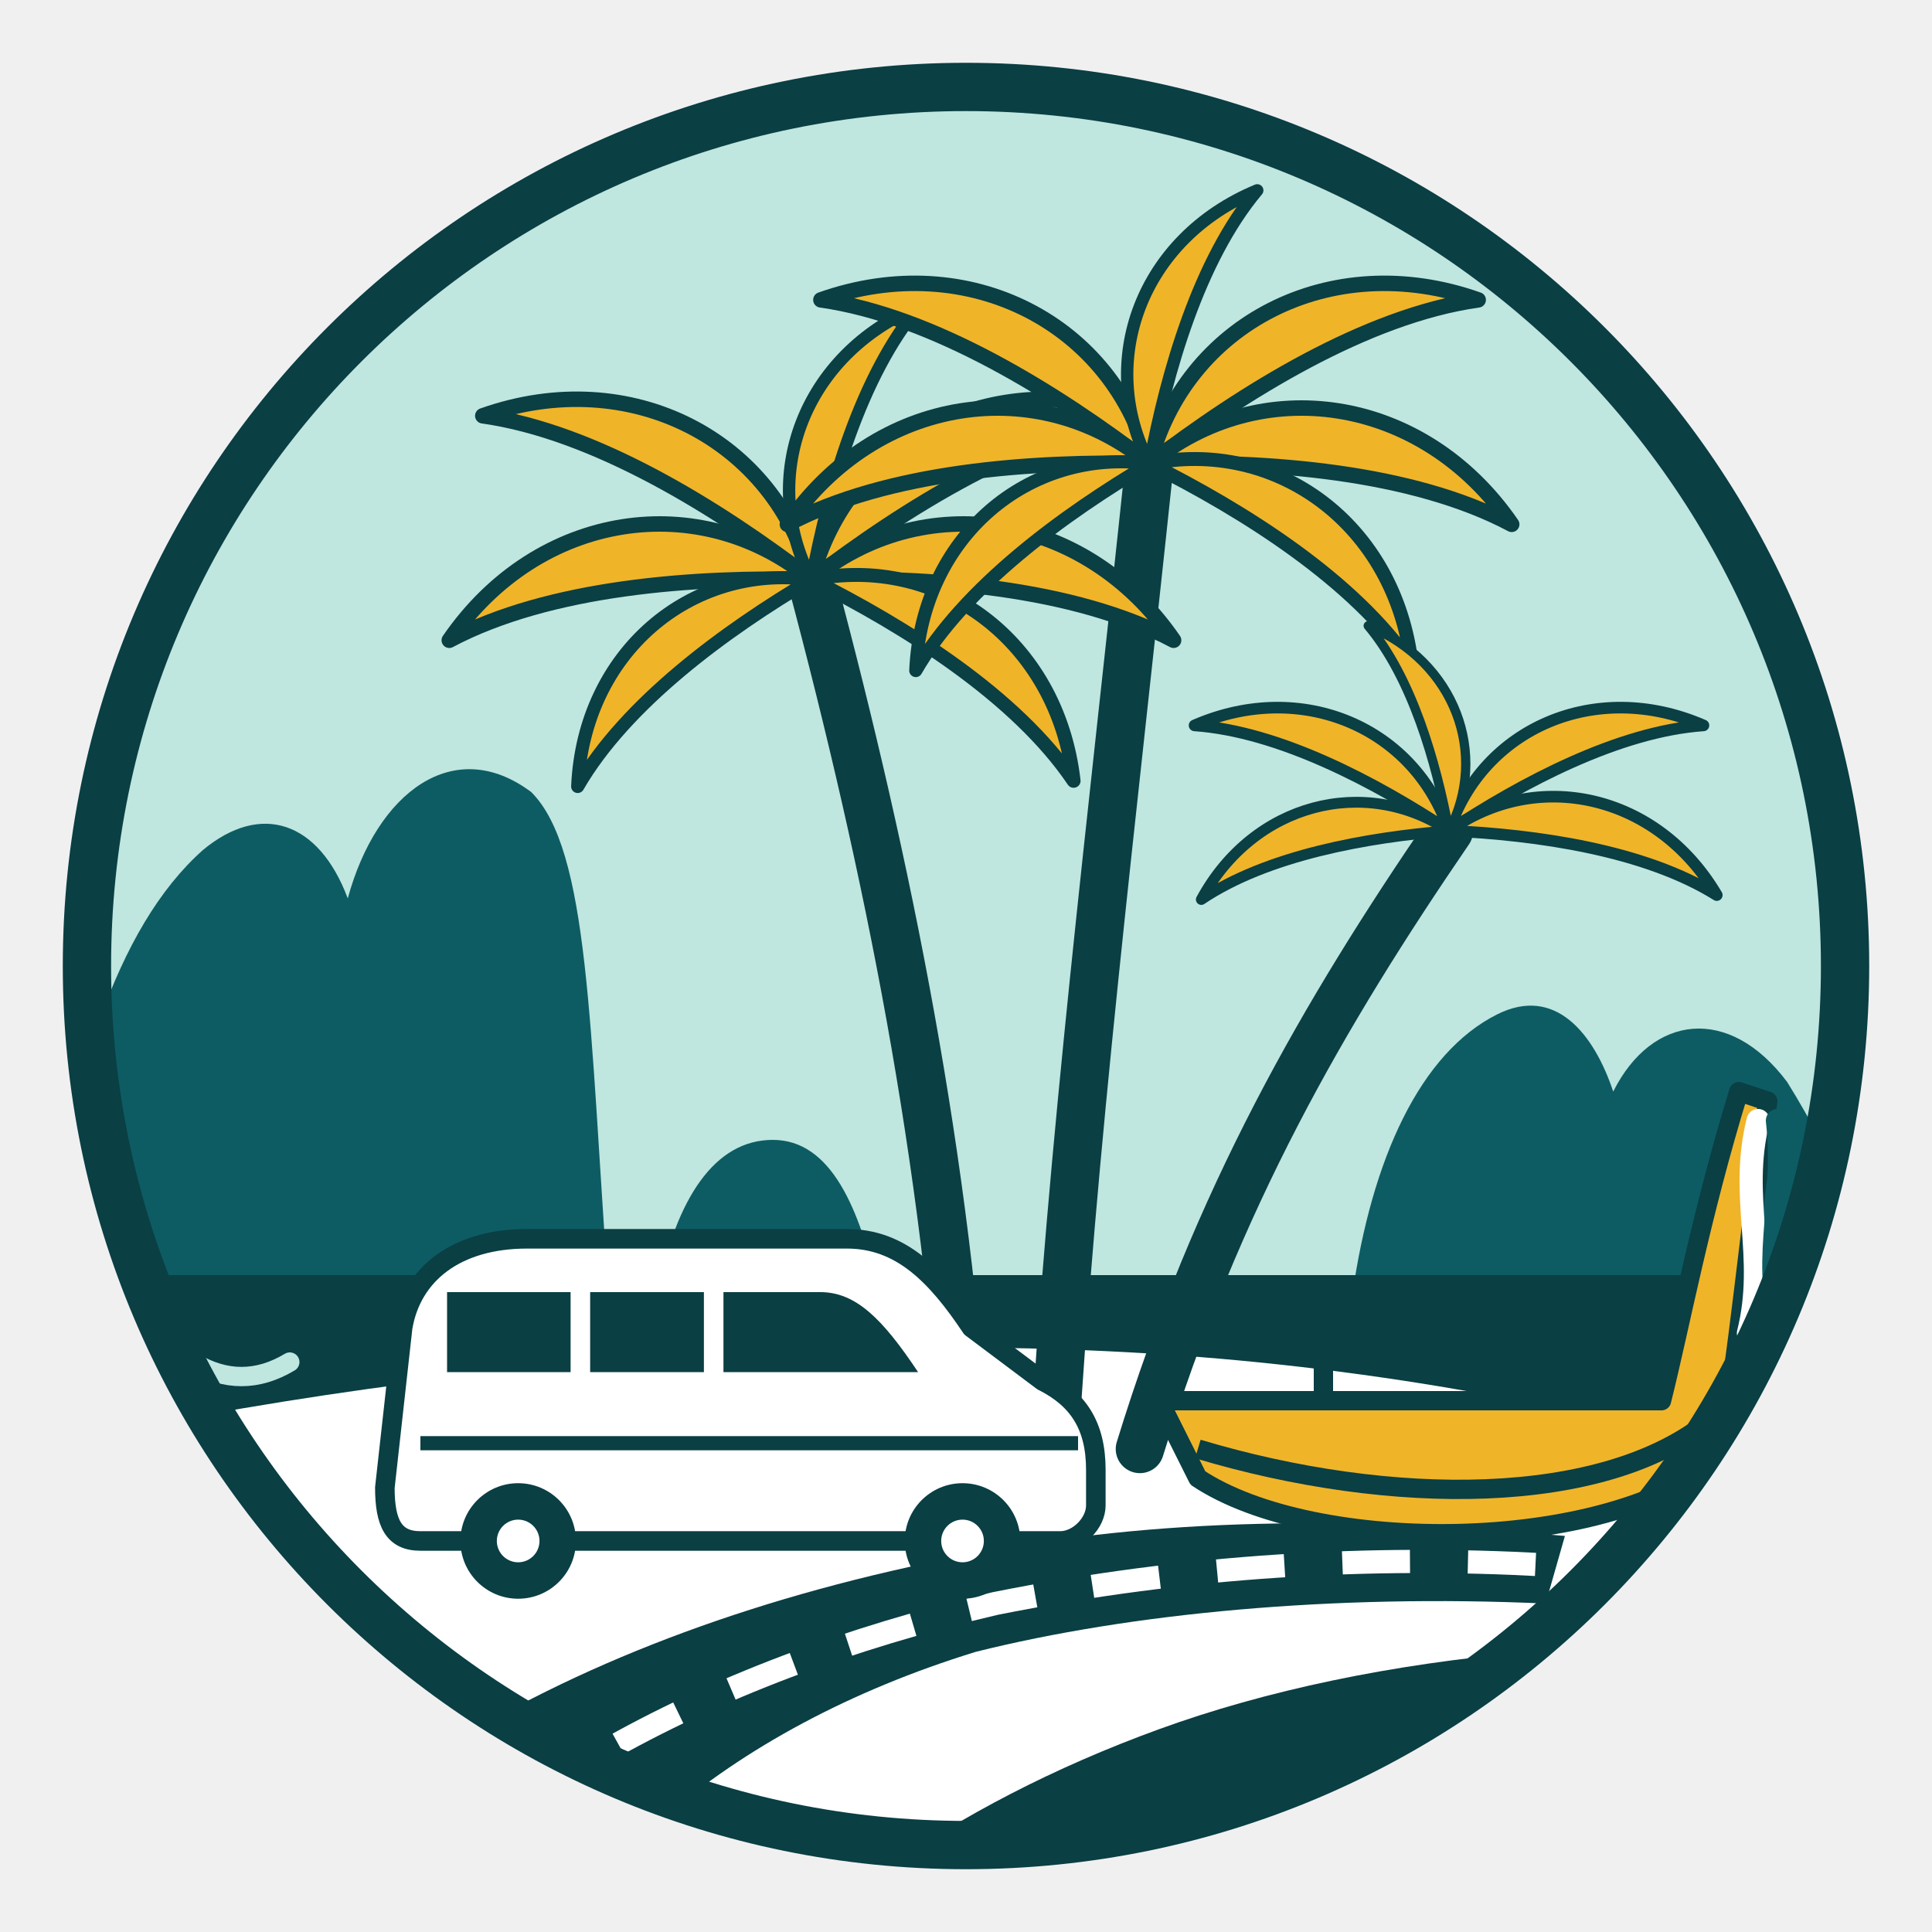
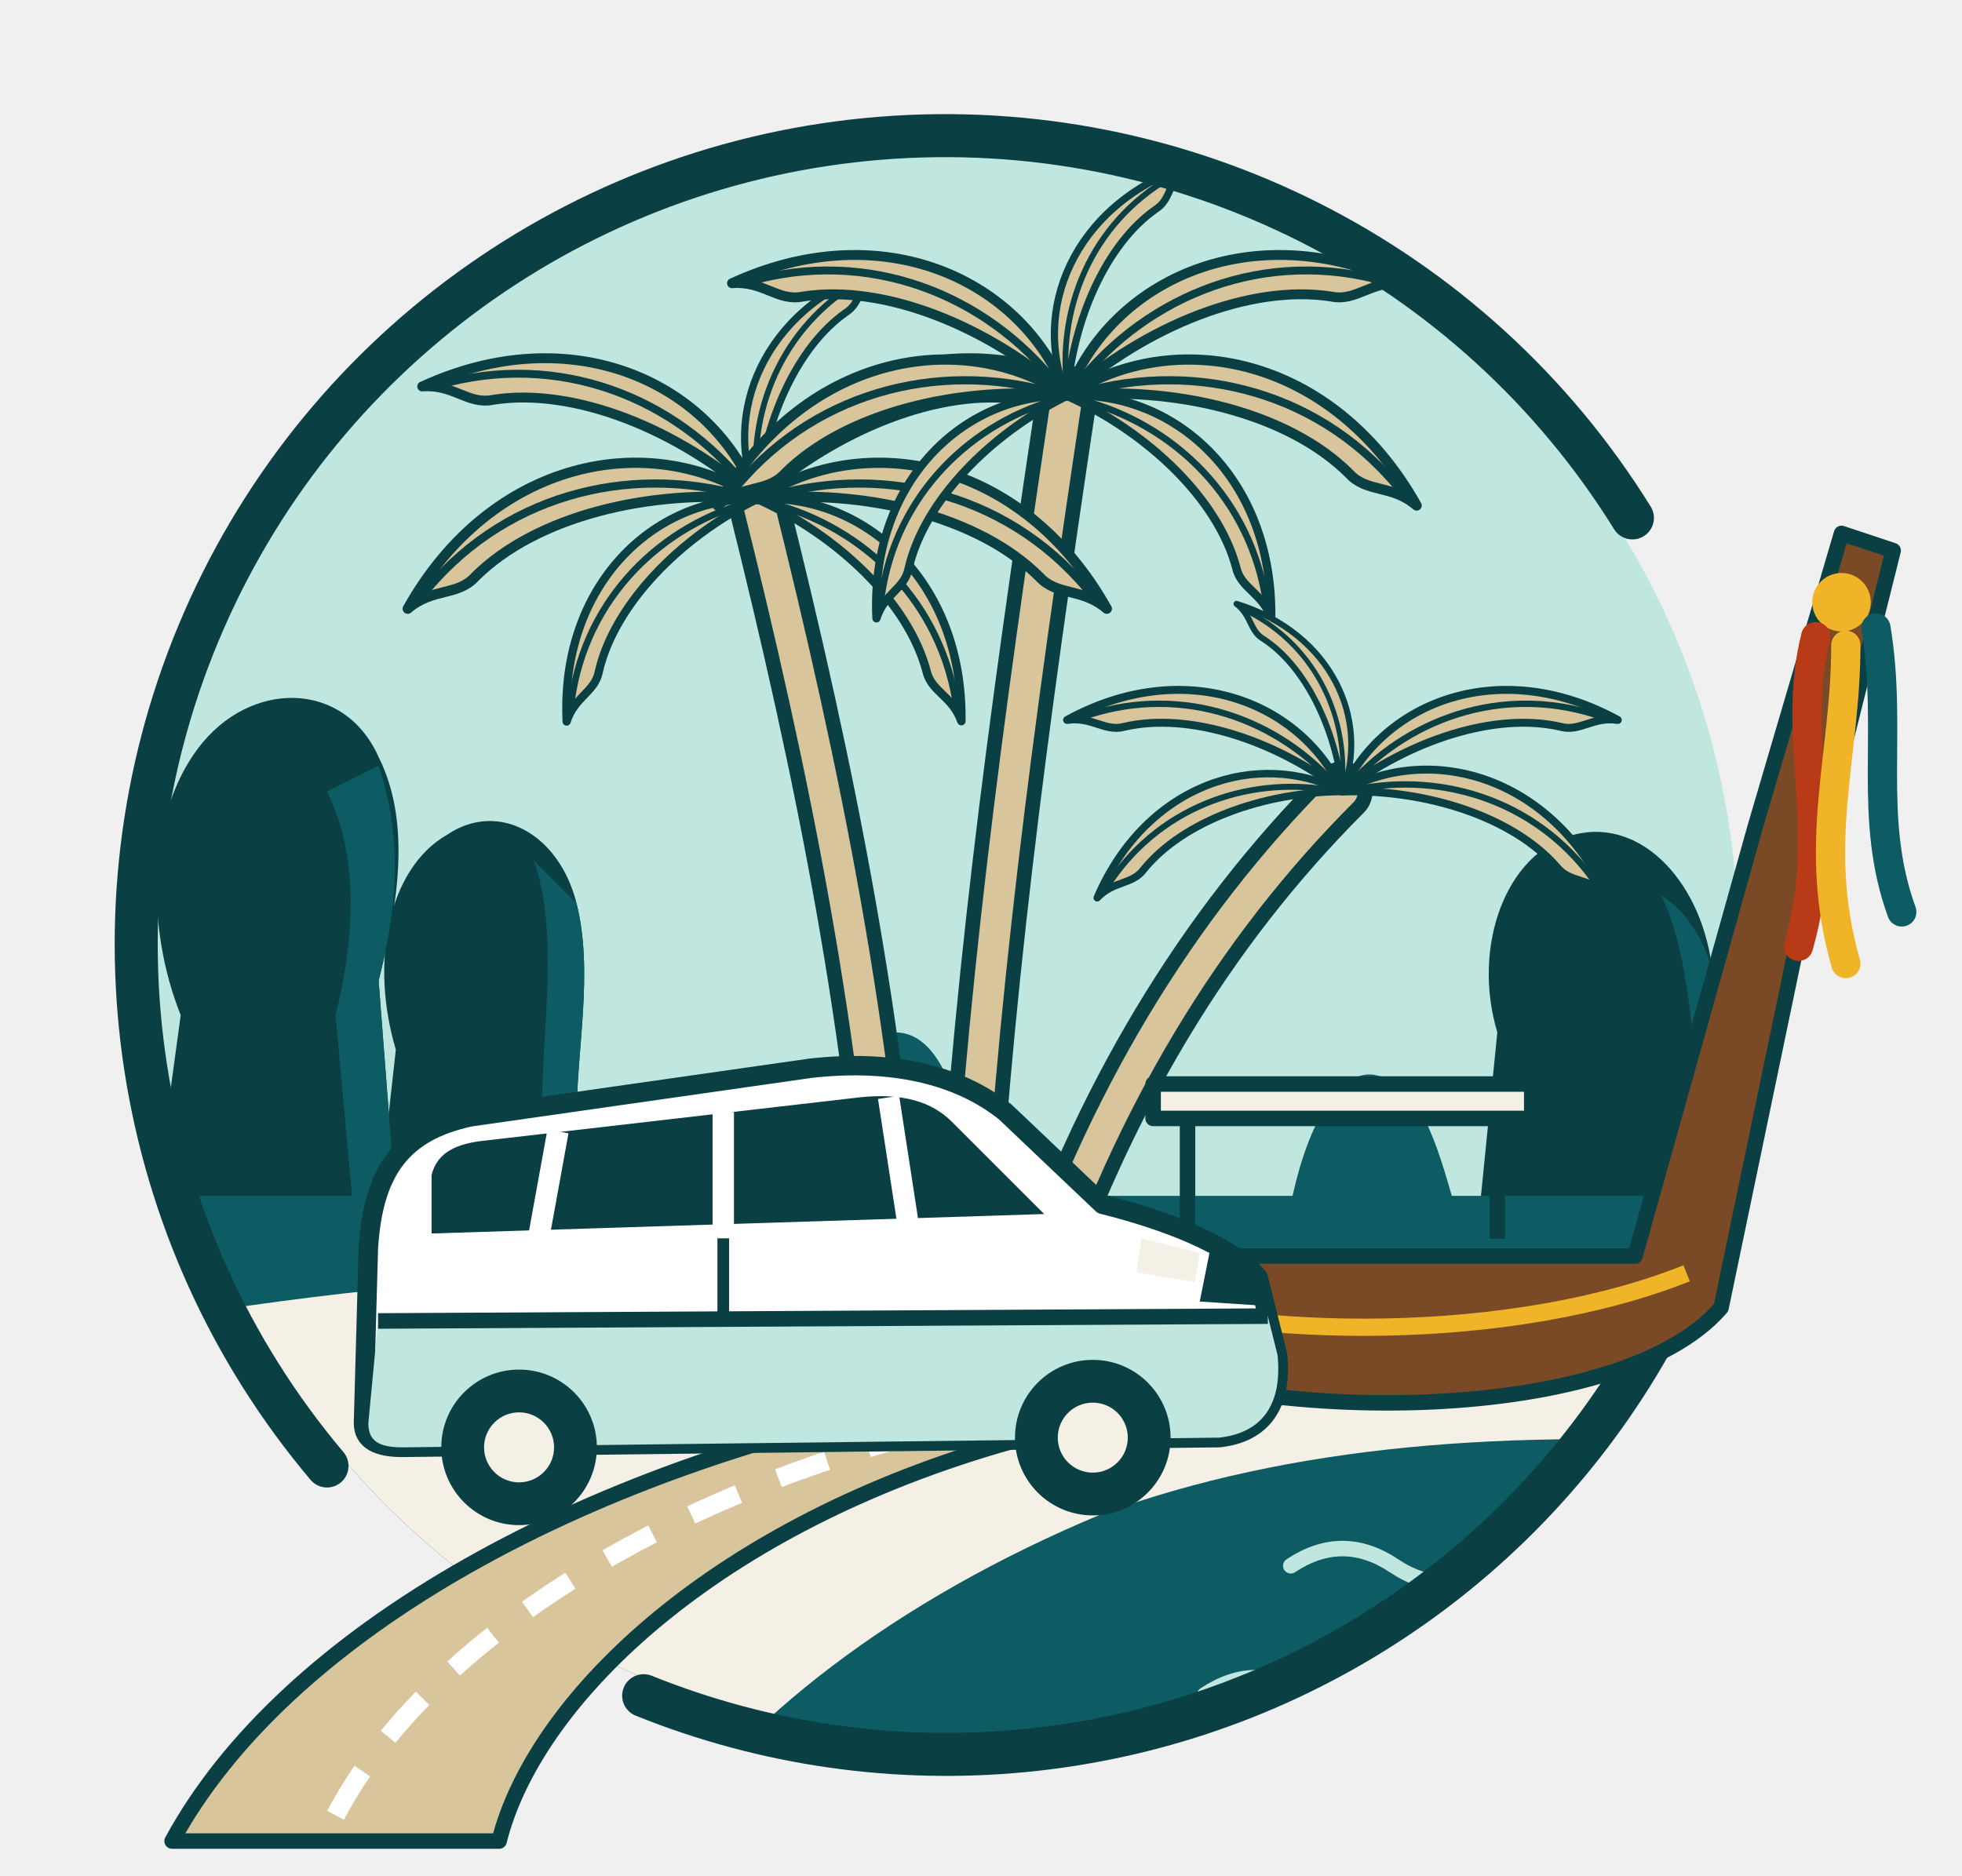
- <svg xmlns="http://www.w3.org/2000/svg" viewBox="0 0 200 200" width="200" height="200" role="img">
+ <svg xmlns="http://www.w3.org/2000/svg" viewBox="0 0 228 218" width="228" height="218" role="img">
  <defs>
    <clipPath id="ca">
-       <circle cx="100" cy="100" r="89" />
+       <circle cx="110" cy="110" r="92" />
    </clipPath>
  </defs>
  <g clip-path="url(#ca)">
-     <rect width="200" height="200" fill="#BFE6DF" />
-     <path fill="#0D5C63" d="M4 134C7 112 12 96 21 88C27 83 33 85 36 93C39 82 47 76 55 82C61 88 61 106 63 134Z" />
-     <path fill="#0D5C63" d="M68 134C70 124 74 118 80 118C86 118 89 125 91 134Z" />
-     <path fill="#0D5C63" d="M140 134C142 120 147 109 155 105C161 102 165 107 167 113C171 105 179 104 185 112C190 120 193 128 196 134Z" />
-     <rect y="132" width="200" height="70" fill="#0A3F44" />
-     <path fill="none" stroke="#BFE6DF" stroke-width="2" stroke-linecap="round" d="M10 141q5-3 10 0t10 0M150 182q6-4 12 0t12 0M160 192q6-4 12 0t12 0" />
-     <path fill="#FFFFFF" d="M-5 152C40 141 90 137 130 141C160 144 185 151 205 159L205 172C172 168 142 171 120 179C98 187 82 199 72 212L-5 212Z" />
-     <path fill="none" stroke="#0A3F44" stroke-width="5" stroke-linecap="round" d="M100 152C98 120 92 90 84 60M109 152C111 118 115 86 119 48M118 150C126 124 137 105 150 86" />
-     <path d="M0 0C10-11 27-11 38 1C27-3 12-2 0 0Z" transform="translate(84 60) scale(1 1) rotate(-28)" fill="#F0B429" stroke="#0A3F44" stroke-width="1.6" stroke-linejoin="round" />
-     <path d="M0 0C10-11 27-11 38 1C27-3 12-2 0 0Z" transform="translate(84 60) scale(1 1) rotate(8)" fill="#F0B429" stroke="#0A3F44" stroke-width="1.6" stroke-linejoin="round" />
-     <path d="M0 0C10-11 27-11 38 1C27-3 12-2 0 0Z" transform="translate(84 60) scale(0.9 0.9) rotate(36)" fill="#F0B429" stroke="#0A3F44" stroke-width="1.6" stroke-linejoin="round" />
-     <path d="M0 0C10-11 27-11 38 1C27-3 12-2 0 0Z" transform="translate(84 60) scale(-1 1) rotate(-28)" fill="#F0B429" stroke="#0A3F44" stroke-width="1.6" stroke-linejoin="round" />
-     <path d="M0 0C10-11 27-11 38 1C27-3 12-2 0 0Z" transform="translate(84 60) scale(-1 1) rotate(8)" fill="#F0B429" stroke="#0A3F44" stroke-width="1.6" stroke-linejoin="round" />
-     <path d="M0 0C10-11 27-11 38 1C27-3 12-2 0 0Z" transform="translate(84 60) scale(-0.85 0.85) rotate(40)" fill="#F0B429" stroke="#0A3F44" stroke-width="1.6" stroke-linejoin="round" />
-     <path d="M0 0C10-11 27-11 38 1C27-3 12-2 0 0Z" transform="translate(84 60) scale(0.8 0.8) rotate(-70)" fill="#F0B429" stroke="#0A3F44" stroke-width="1.6" stroke-linejoin="round" />
-     <path d="M0 0C10-11 27-11 38 1C27-3 12-2 0 0Z" transform="translate(119 48) scale(1 1) rotate(-28)" fill="#F0B429" stroke="#0A3F44" stroke-width="1.6" stroke-linejoin="round" />
-     <path d="M0 0C10-11 27-11 38 1C27-3 12-2 0 0Z" transform="translate(119 48) scale(1 1) rotate(8)" fill="#F0B429" stroke="#0A3F44" stroke-width="1.6" stroke-linejoin="round" />
-     <path d="M0 0C10-11 27-11 38 1C27-3 12-2 0 0Z" transform="translate(119 48) scale(0.9 0.9) rotate(36)" fill="#F0B429" stroke="#0A3F44" stroke-width="1.6" stroke-linejoin="round" />
-     <path d="M0 0C10-11 27-11 38 1C27-3 12-2 0 0Z" transform="translate(119 48) scale(-1 1) rotate(-28)" fill="#F0B429" stroke="#0A3F44" stroke-width="1.6" stroke-linejoin="round" />
-     <path d="M0 0C10-11 27-11 38 1C27-3 12-2 0 0Z" transform="translate(119 48) scale(-1 1) rotate(8)" fill="#F0B429" stroke="#0A3F44" stroke-width="1.6" stroke-linejoin="round" />
-     <path d="M0 0C10-11 27-11 38 1C27-3 12-2 0 0Z" transform="translate(119 48) scale(-0.85 0.85) rotate(40)" fill="#F0B429" stroke="#0A3F44" stroke-width="1.6" stroke-linejoin="round" />
-     <path d="M0 0C10-11 27-11 38 1C27-3 12-2 0 0Z" transform="translate(119 48) scale(0.8 0.8) rotate(-70)" fill="#F0B429" stroke="#0A3F44" stroke-width="1.6" stroke-linejoin="round" />
-     <path d="M0 0C10-11 27-11 38 1C27-3 12-2 0 0Z" transform="translate(150 86) scale(0.75 0.75) rotate(-24)" fill="#F0B429" stroke="#0A3F44" stroke-width="1.6" stroke-linejoin="round" />
-     <path d="M0 0C10-11 27-11 38 1C27-3 12-2 0 0Z" transform="translate(150 86) scale(0.75 0.75) rotate(12)" fill="#F0B429" stroke="#0A3F44" stroke-width="1.6" stroke-linejoin="round" />
-     <path d="M0 0C10-11 27-11 38 1C27-3 12-2 0 0Z" transform="translate(150 86) scale(-0.75 0.75) rotate(-24)" fill="#F0B429" stroke="#0A3F44" stroke-width="1.6" stroke-linejoin="round" />
-     <path d="M0 0C10-11 27-11 38 1C27-3 12-2 0 0Z" transform="translate(150 86) scale(-0.7 0.7) rotate(14)" fill="#F0B429" stroke="#0A3F44" stroke-width="1.6" stroke-linejoin="round" />
-     <path d="M0 0C10-11 27-11 38 1C27-3 12-2 0 0Z" transform="translate(150 86) scale(-0.6 0.6) rotate(-70)" fill="#F0B429" stroke="#0A3F44" stroke-width="1.6" stroke-linejoin="round" />
-     <g stroke="#0A3F44" stroke-width="2" stroke-linejoin="round">
-       <path fill="none" stroke-linecap="round" d="M134 134H164M137 134V145M161 134V145" />
-       <path fill="#F0B429" d="M120 145H172C174 137 176 126 180 113L183 114C181 128 180 140 178 151C166 161 136 161 124 153Z" />
-       <path fill="none" d="M124 150C144 156 166 156 177 147" />
-     </g>
-     <path fill="none" stroke-width="2.4" stroke-linecap="round" d="M182 116C180 124 183 130 181 138" stroke="#FFFFFF" />
-     <path fill="none" stroke-width="2.4" stroke-linecap="round" d="M184 116C185 125 182 131 185 139" stroke="#0D5C63" />
-     <path fill="#0A3F44" d="M16 212C28 188 58 169 100 161C120 157 140 157 162 159L160 166C138 165 117 167 101 171C75 179 57 195 53 212Z" />
-     <path fill="none" stroke="#FFFFFF" stroke-width="2.4" stroke-dasharray="7 6" d="M35 206C47 187 73 173 103 166C123 162 142 161 160 162" />
-     <g transform="translate(-8 16) scale(.92)">
-       <path fill="#FFFFFF" stroke="#0A3F44" stroke-width="2.2" stroke-linejoin="round" d="M52 150L54 132C55 126 60 122 68 122H104C110 122 114 126 118 132L126 138C130 140 132 143 132 148V152C132 154 130 156 128 156H56C53 156 52 154 52 150Z" />
-       <path fill="#0A3F44" d="M59 128H101C105 128 108 131 112 137H59Z" />
-       <path stroke="#FFFFFF" stroke-width="2.2" d="M74 127V138M89 127V138" />
-       <path fill="none" stroke="#0A3F44" stroke-width="1.6" d="M56 145H130" />
-       <circle cx="67" cy="156" r="6.5" fill="#0A3F44" />
-       <circle cx="117" cy="156" r="6.5" fill="#0A3F44" />
-       <circle cx="67" cy="156" r="2.4" fill="#FFFFFF" />
-       <circle cx="117" cy="156" r="2.4" fill="#FFFFFF" />
-     </g>
+     <rect width="228" height="218" fill="#BFE6DF" />
+     <path fill="#0D5C63" d="M92 140C94 128 98 120 104 120C110 120 112 130 114 140ZM150 140C152 130 156 124 160 125C165 126 167 133 169 140Z" />
+     <path fill="#0A3F44" d="M18 140L21 118C17 108 17 95 23 87C29 79 40 79 44 88C48 96 46 106 44 114L46 140Z" />
+     <path fill="#0A3F44" d="M44 140L46 122C43 112 45 101 52 97C58 93 65 97 67 105C69 113 67 122 67 130L68 140Z" />
+     <path fill="#0A3F44" d="M172 140L174 120C171 110 175 99 183 97C191 95 198 103 199 113L203 140Z" />
+     <path fill="#0D5C63" d="M38 92C42 100 41 110 39 118L41 140L46 140L44 114C46 106 47 98 44 89ZM62 100C65 108 63 120 63 128L64 140H68L67 130C67 122 69 113 67 105ZM193 104C197 112 197 126 198 140H203L199 113C198 109 196 106 193 104Z" />
+     <rect y="139" width="228" height="80" fill="#0D5C63" />
+     <path fill="none" stroke="#BFE6DF" stroke-width="1.8" stroke-linecap="round" d="M150 182q6-4 12 0t12 0M158 192q6-4 12 0t12 0M140 197q6-4 12 0" />
+     <path fill="#F5F0E6" d="M-5 158C30 150 70 146 110 148C140 150 166 152 205 146L205 168C175 166 150 168 128 176C104 186 86 200 76 215L-5 215Z" />
+     <path d="M104 152C102 120 96 90 88 58" fill="none" stroke="#0A3F44" stroke-width="7" stroke-linecap="round" />
+     <path d="M104 152C102 120 96 90 88 58" fill="none" stroke="#D8C59C" stroke-width="3.6" stroke-linecap="round" />
+     <path d="M112 152C114 116 118 86 124 46" fill="none" stroke="#0A3F44" stroke-width="7" stroke-linecap="round" />
+     <path d="M112 152C114 116 118 86 124 46" fill="none" stroke="#D8C59C" stroke-width="3.6" stroke-linecap="round" />
+     <path d="M120 152C128 128 140 108 156 92" fill="none" stroke="#0A3F44" stroke-width="7" stroke-linecap="round" />
+     <path d="M120 152C128 128 140 108 156 92" fill="none" stroke="#D8C59C" stroke-width="3.6" stroke-linecap="round" />
+     <path d="M0 0C12-13 34-14 50 3C46 1 43 3 40 1C30-5 14-5 0 0Z" transform="translate(88 58) scale(0.82 0.82) rotate(-22)" fill="#D8C59C" stroke="#0A3F44" stroke-width="1.4" stroke-linejoin="round" />
+     <path d="M2-1C16-9 34-9 48 2" transform="translate(88 58) scale(0.82 0.82) rotate(-22)" fill="none" stroke="#0A3F44" stroke-width="1.12" />
+     <path d="M0 0C12-13 34-14 50 3C46 1 43 3 40 1C30-5 14-5 0 0Z" transform="translate(88 58) scale(0.85 0.85) rotate(14)" fill="#D8C59C" stroke="#0A3F44" stroke-width="1.4" stroke-linejoin="round" />
+     <path d="M2-1C16-9 34-9 48 2" transform="translate(88 58) scale(0.85 0.85) rotate(14)" fill="none" stroke="#0A3F44" stroke-width="1.12" />
+     <path d="M0 0C12-13 34-14 50 3C46 1 43 3 40 1C30-5 14-5 0 0Z" transform="translate(88 58) scale(0.7 0.7) rotate(44)" fill="#D8C59C" stroke="#0A3F44" stroke-width="1.4" stroke-linejoin="round" />
+     <path d="M2-1C16-9 34-9 48 2" transform="translate(88 58) scale(0.7 0.7) rotate(44)" fill="none" stroke="#0A3F44" stroke-width="1.12" />
+     <path d="M0 0C12-13 34-14 50 3C46 1 43 3 40 1C30-5 14-5 0 0Z" transform="translate(88 58) scale(-0.82 0.82) rotate(-22)" fill="#D8C59C" stroke="#0A3F44" stroke-width="1.4" stroke-linejoin="round" />
+     <path d="M2-1C16-9 34-9 48 2" transform="translate(88 58) scale(-0.82 0.82) rotate(-22)" fill="none" stroke="#0A3F44" stroke-width="1.12" />
+     <path d="M0 0C12-13 34-14 50 3C46 1 43 3 40 1C30-5 14-5 0 0Z" transform="translate(88 58) scale(-0.85 0.85) rotate(14)" fill="#D8C59C" stroke="#0A3F44" stroke-width="1.4" stroke-linejoin="round" />
+     <path d="M2-1C16-9 34-9 48 2" transform="translate(88 58) scale(-0.85 0.85) rotate(14)" fill="none" stroke="#0A3F44" stroke-width="1.12" />
+     <path d="M0 0C12-13 34-14 50 3C46 1 43 3 40 1C30-5 14-5 0 0Z" transform="translate(88 58) scale(-0.68 0.68) rotate(46)" fill="#D8C59C" stroke="#0A3F44" stroke-width="1.4" stroke-linejoin="round" />
+     <path d="M2-1C16-9 34-9 48 2" transform="translate(88 58) scale(-0.68 0.68) rotate(46)" fill="none" stroke="#0A3F44" stroke-width="1.12" />
+     <path d="M0 0C12-13 34-14 50 3C46 1 43 3 40 1C30-5 14-5 0 0Z" transform="translate(88 58) scale(0.6 0.6) rotate(-66)" fill="#D8C59C" stroke="#0A3F44" stroke-width="1.4" stroke-linejoin="round" />
+     <path d="M2-1C16-9 34-9 48 2" transform="translate(88 58) scale(0.6 0.6) rotate(-66)" fill="none" stroke="#0A3F44" stroke-width="1.12" />
+     <path d="M0 0C12-13 34-14 50 3C46 1 43 3 40 1C30-5 14-5 0 0Z" transform="translate(124 46) scale(0.82 0.82) rotate(-22)" fill="#D8C59C" stroke="#0A3F44" stroke-width="1.4" stroke-linejoin="round" />
+     <path d="M2-1C16-9 34-9 48 2" transform="translate(124 46) scale(0.82 0.82) rotate(-22)" fill="none" stroke="#0A3F44" stroke-width="1.12" />
+     <path d="M0 0C12-13 34-14 50 3C46 1 43 3 40 1C30-5 14-5 0 0Z" transform="translate(124 46) scale(0.85 0.85) rotate(14)" fill="#D8C59C" stroke="#0A3F44" stroke-width="1.4" stroke-linejoin="round" />
+     <path d="M2-1C16-9 34-9 48 2" transform="translate(124 46) scale(0.85 0.85) rotate(14)" fill="none" stroke="#0A3F44" stroke-width="1.12" />
+     <path d="M0 0C12-13 34-14 50 3C46 1 43 3 40 1C30-5 14-5 0 0Z" transform="translate(124 46) scale(0.7 0.7) rotate(44)" fill="#D8C59C" stroke="#0A3F44" stroke-width="1.4" stroke-linejoin="round" />
+     <path d="M2-1C16-9 34-9 48 2" transform="translate(124 46) scale(0.7 0.7) rotate(44)" fill="none" stroke="#0A3F44" stroke-width="1.12" />
+     <path d="M0 0C12-13 34-14 50 3C46 1 43 3 40 1C30-5 14-5 0 0Z" transform="translate(124 46) scale(-0.82 0.82) rotate(-22)" fill="#D8C59C" stroke="#0A3F44" stroke-width="1.4" stroke-linejoin="round" />
+     <path d="M2-1C16-9 34-9 48 2" transform="translate(124 46) scale(-0.82 0.82) rotate(-22)" fill="none" stroke="#0A3F44" stroke-width="1.12" />
+     <path d="M0 0C12-13 34-14 50 3C46 1 43 3 40 1C30-5 14-5 0 0Z" transform="translate(124 46) scale(-0.85 0.85) rotate(14)" fill="#D8C59C" stroke="#0A3F44" stroke-width="1.4" stroke-linejoin="round" />
+     <path d="M2-1C16-9 34-9 48 2" transform="translate(124 46) scale(-0.85 0.85) rotate(14)" fill="none" stroke="#0A3F44" stroke-width="1.12" />
+     <path d="M0 0C12-13 34-14 50 3C46 1 43 3 40 1C30-5 14-5 0 0Z" transform="translate(124 46) scale(-0.68 0.68) rotate(46)" fill="#D8C59C" stroke="#0A3F44" stroke-width="1.4" stroke-linejoin="round" />
+     <path d="M2-1C16-9 34-9 48 2" transform="translate(124 46) scale(-0.68 0.68) rotate(46)" fill="none" stroke="#0A3F44" stroke-width="1.12" />
+     <path d="M0 0C12-13 34-14 50 3C46 1 43 3 40 1C30-5 14-5 0 0Z" transform="translate(124 46) scale(0.6 0.6) rotate(-66)" fill="#D8C59C" stroke="#0A3F44" stroke-width="1.4" stroke-linejoin="round" />
+     <path d="M2-1C16-9 34-9 48 2" transform="translate(124 46) scale(0.6 0.6) rotate(-66)" fill="none" stroke="#0A3F44" stroke-width="1.12" />
+     <path d="M0 0C12-13 34-14 50 3C46 1 43 3 40 1C30-5 14-5 0 0Z" transform="translate(156 92) scale(0.66 0.66) rotate(-18)" fill="#D8C59C" stroke="#0A3F44" stroke-width="1.4" stroke-linejoin="round" />
+     <path d="M2-1C16-9 34-9 48 2" transform="translate(156 92) scale(0.66 0.66) rotate(-18)" fill="none" stroke="#0A3F44" stroke-width="1.12" />
+     <path d="M0 0C12-13 34-14 50 3C46 1 43 3 40 1C30-5 14-5 0 0Z" transform="translate(156 92) scale(0.66 0.66) rotate(18)" fill="#D8C59C" stroke="#0A3F44" stroke-width="1.4" stroke-linejoin="round" />
+     <path d="M2-1C16-9 34-9 48 2" transform="translate(156 92) scale(0.66 0.66) rotate(18)" fill="none" stroke="#0A3F44" stroke-width="1.12" />
+     <path d="M0 0C12-13 34-14 50 3C46 1 43 3 40 1C30-5 14-5 0 0Z" transform="translate(156 92) scale(-0.66 0.66) rotate(-18)" fill="#D8C59C" stroke="#0A3F44" stroke-width="1.4" stroke-linejoin="round" />
+     <path d="M2-1C16-9 34-9 48 2" transform="translate(156 92) scale(-0.66 0.66) rotate(-18)" fill="none" stroke="#0A3F44" stroke-width="1.12" />
+     <path d="M0 0C12-13 34-14 50 3C46 1 43 3 40 1C30-5 14-5 0 0Z" transform="translate(156 92) scale(-0.62 0.62) rotate(20)" fill="#D8C59C" stroke="#0A3F44" stroke-width="1.4" stroke-linejoin="round" />
+     <path d="M2-1C16-9 34-9 48 2" transform="translate(156 92) scale(-0.62 0.62) rotate(20)" fill="none" stroke="#0A3F44" stroke-width="1.12" />
+     <path d="M0 0C12-13 34-14 50 3C46 1 43 3 40 1C30-5 14-5 0 0Z" transform="translate(156 92) scale(-0.5 0.5) rotate(-64)" fill="#D8C59C" stroke="#0A3F44" stroke-width="1.4" stroke-linejoin="round" />
+     <path d="M2-1C16-9 34-9 48 2" transform="translate(156 92) scale(-0.5 0.5) rotate(-64)" fill="none" stroke="#0A3F44" stroke-width="1.12" />
  </g>
-   <circle cx="100" cy="100" r="91" fill="none" stroke="#0A3F44" stroke-width="5" />
+   <path fill="none" stroke="#0A3F44" stroke-width="5" stroke-linecap="round" d="M203.9 113.3A94 94 0 0 1 74.8 197.1M38 170.4A94 94 0 1 1 189.7 60.2" />
+   <path fill="#D8C59C" stroke="#0A3F44" stroke-width="1.8" stroke-linejoin="round" d="M20 214C33 190 68 170 112 162C130 158 146 156 162 156L162 162C146 162 130 164 116 168C82 178 62 198 58 214Z" />
+   <path fill="none" stroke="#FFFFFF" stroke-width="2.2" stroke-dasharray="6 5" d="M39 211C50 190 80 172 114 165C132 161 146 159 160 159" />
+   <g stroke="#0A3F44" stroke-width="1.8" stroke-linejoin="round">
+     <path fill="#F5F0E6" d="M134 126H178V130H134Z" />
+     <path fill="none" d="M138 130V144M174 130V144" />
+     <path fill="#7A4A26" d="M124 146H190L204 96L214 62L220 64L210 104L200 152C188 166 144 166 124 156Z" />
+     <path fill="none" stroke="#F0B429" stroke-width="2" d="M127 150C146 156 176 156 196 148" />
+   </g>
+   <circle cx="214" cy="70" r="3.4" fill="#F0B429" />
+   <path fill="none" stroke-width="3.4" stroke-linecap="round" stroke="#B83A16" d="M211 74C208 86 213 96 209 110" />
+   <path fill="none" stroke-width="3.4" stroke-linecap="round" stroke="#F0B429" d="M214.5 75C214.5 88 210.5 98 214.5 112" />
+   <path fill="none" stroke-width="3.4" stroke-linecap="round" stroke="#0D5C63" d="M218 73C220 85 217 95 221 106" />
+   <g transform="translate(-12 -12) scale(1.13)">
+     <path fill="#FFFFFF" stroke="#0A3F44" stroke-width="2" stroke-linejoin="round" d="M48 157L48.5 139C49 131 52 127 59 125.5L94 120.5C102 119.6 109 121 114 125L124 134.5C130 136 137 138.5 140 142L142 150C142.5 155 140.5 158 136 158.5L52 159.5C49.5 159.5 48 158.8 48 157Z" />
+     <path fill="#BFE6DF" d="M49.5 146.5L141 146L142 150C142.5 155 140.5 158 136 158.5L52 159.5C49.5 159.5 48.5 158.8 48.5 157Z" />
+     <path fill="none" stroke="#0A3F44" stroke-width="1.6" d="M49.5 146.5L141 146" />
+     <path fill="#0A3F44" d="M55 131.5C55.5 129.5 57 128.4 60 128L99 123.5C103.5 123 106.5 124 108.5 126L118 135.5L55 137.5Z" />
+     <path fill="none" stroke="#FFFFFF" stroke-width="2.2" d="M68 127L66 138M85 125V137.5M102 123.5L104 136.5" />
+     <path fill="none" stroke="#0A3F44" stroke-width="1.2" d="M85 138V146" />
+     <path fill="#0A3F44" d="M135 139.5L140.5 141.5L141.5 145L134 144.5Z" />
+     <path fill="#F5F0E6" d="M128 138L134 139.5L133.5 142.5L127.5 141.5Z" />
+     <circle cx="64" cy="159.5" r="8" fill="#0A3F44" />
+     <circle cx="123" cy="158.5" r="8" fill="#0A3F44" />
+     <circle cx="64" cy="159.5" r="3.6" fill="#F5F0E6" />
+     <circle cx="123" cy="158.5" r="3.6" fill="#F5F0E6" />
+   </g>
</svg>
